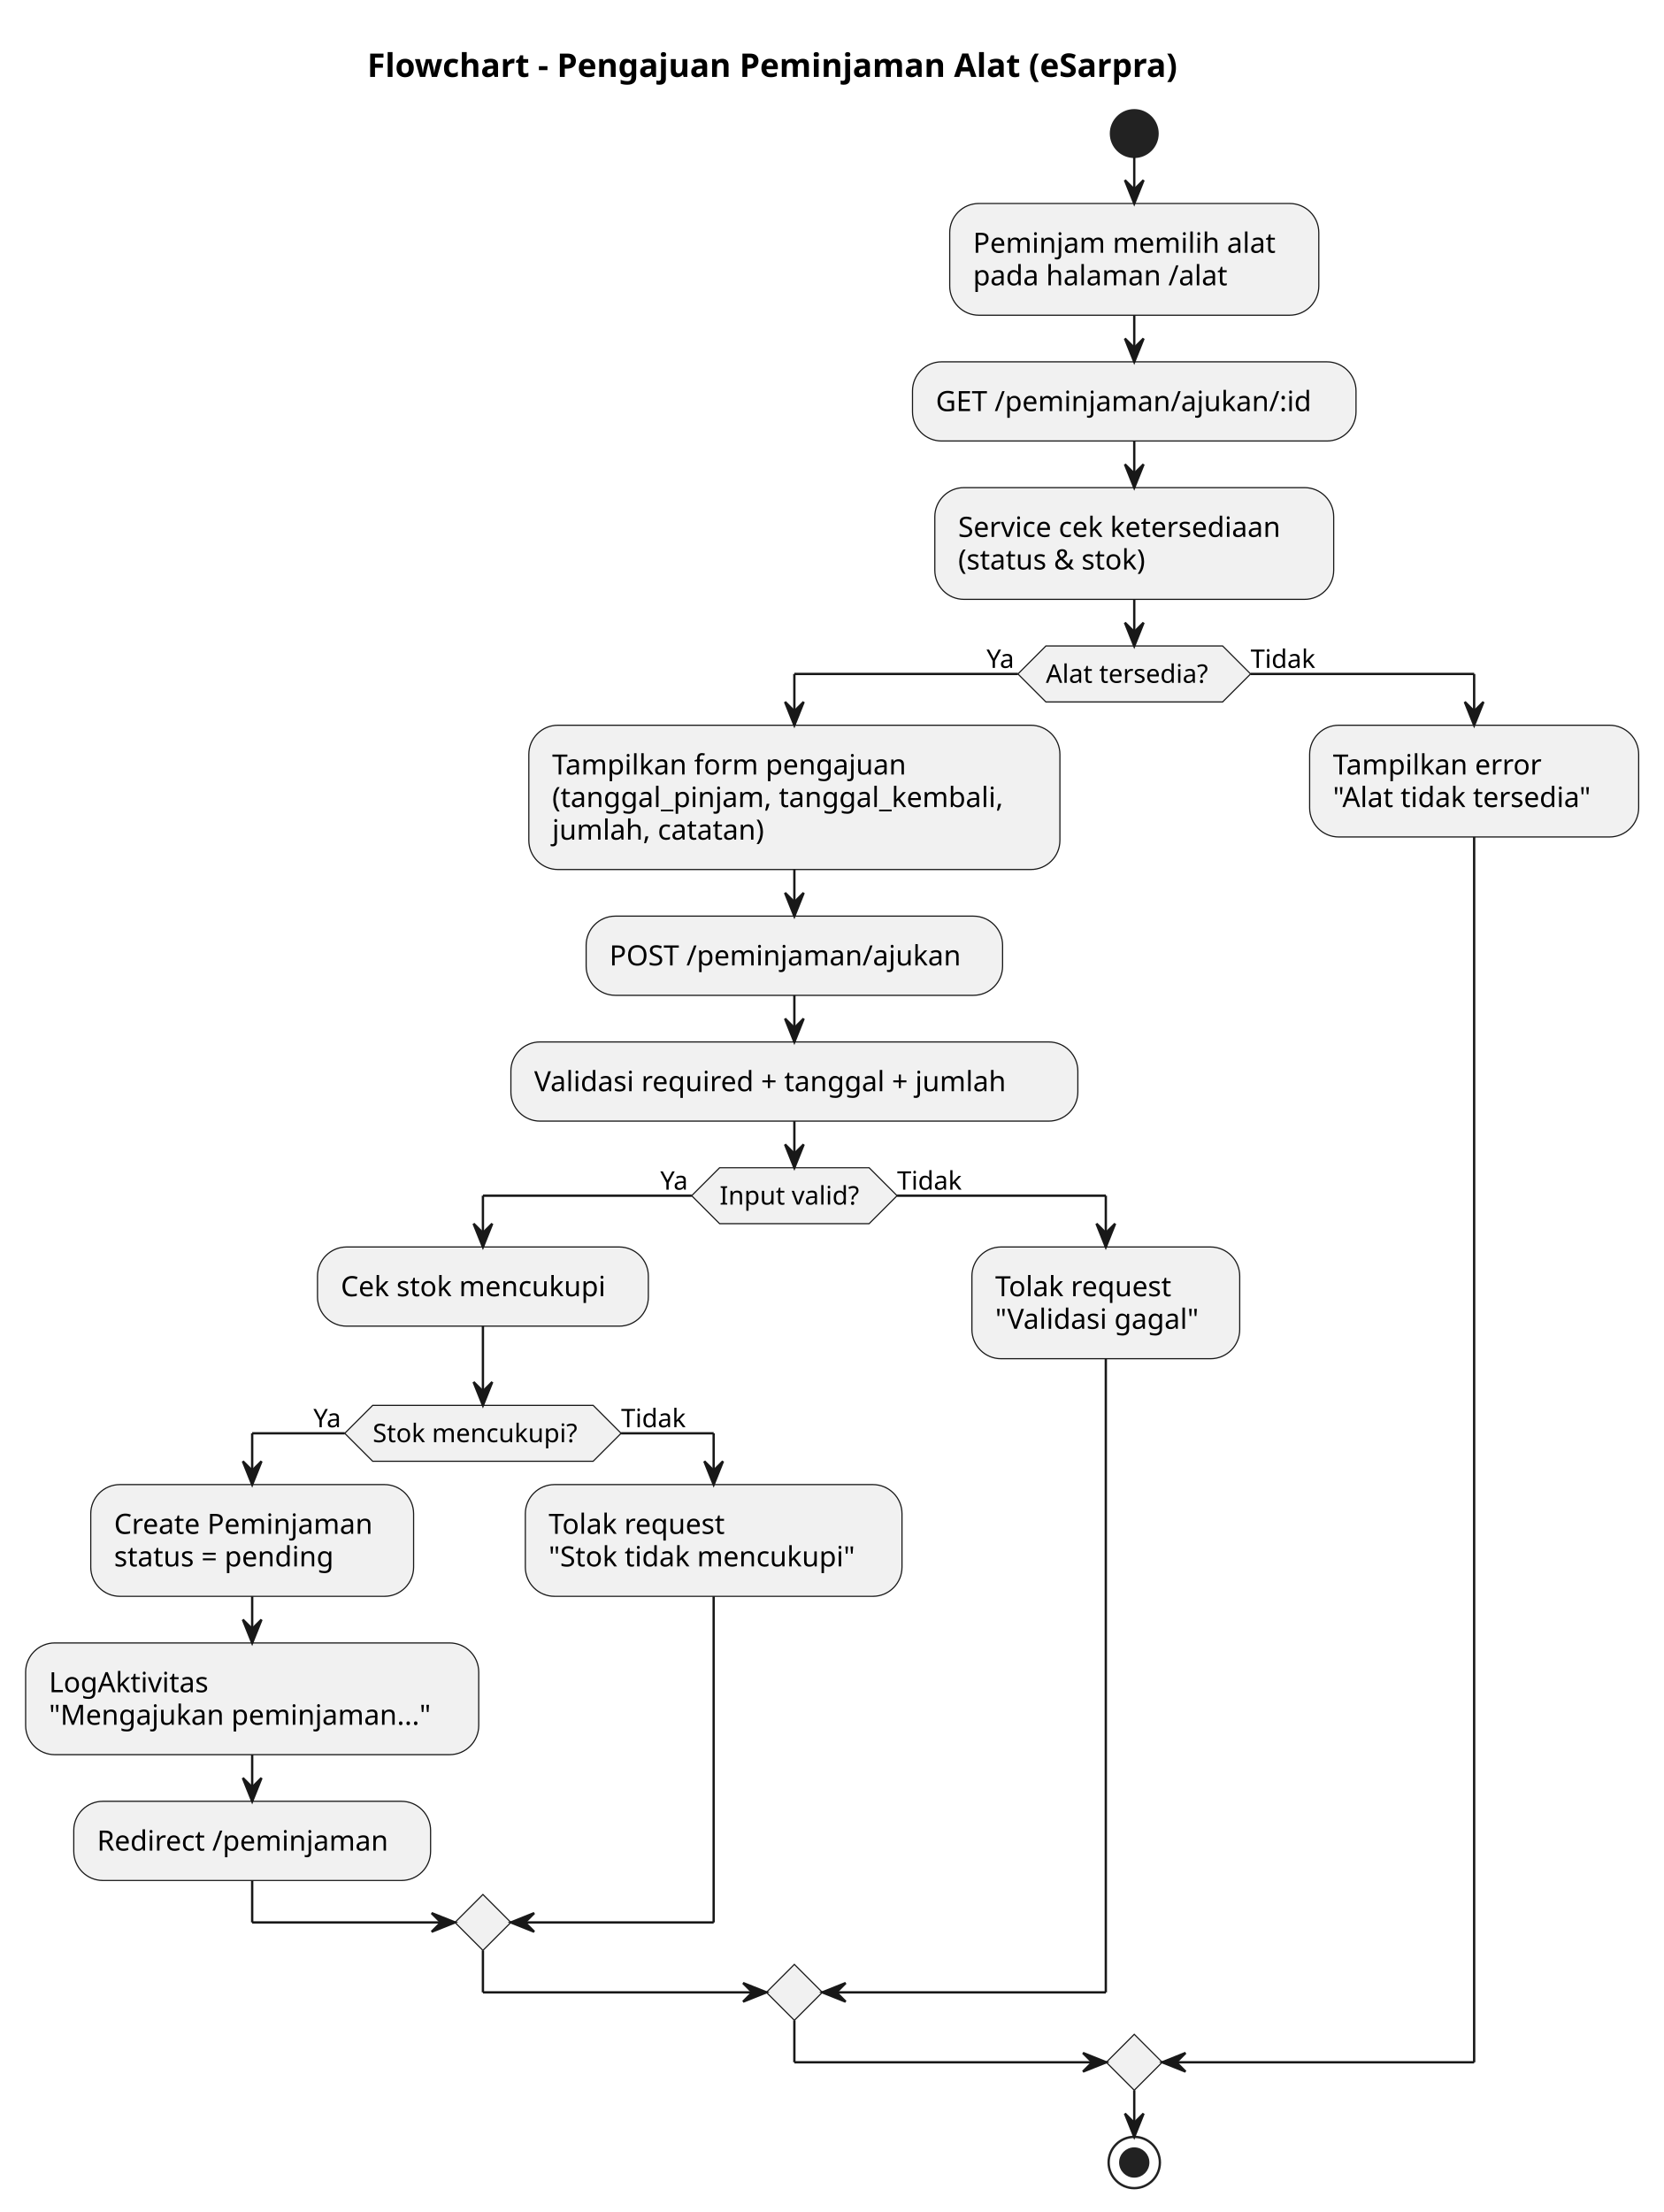
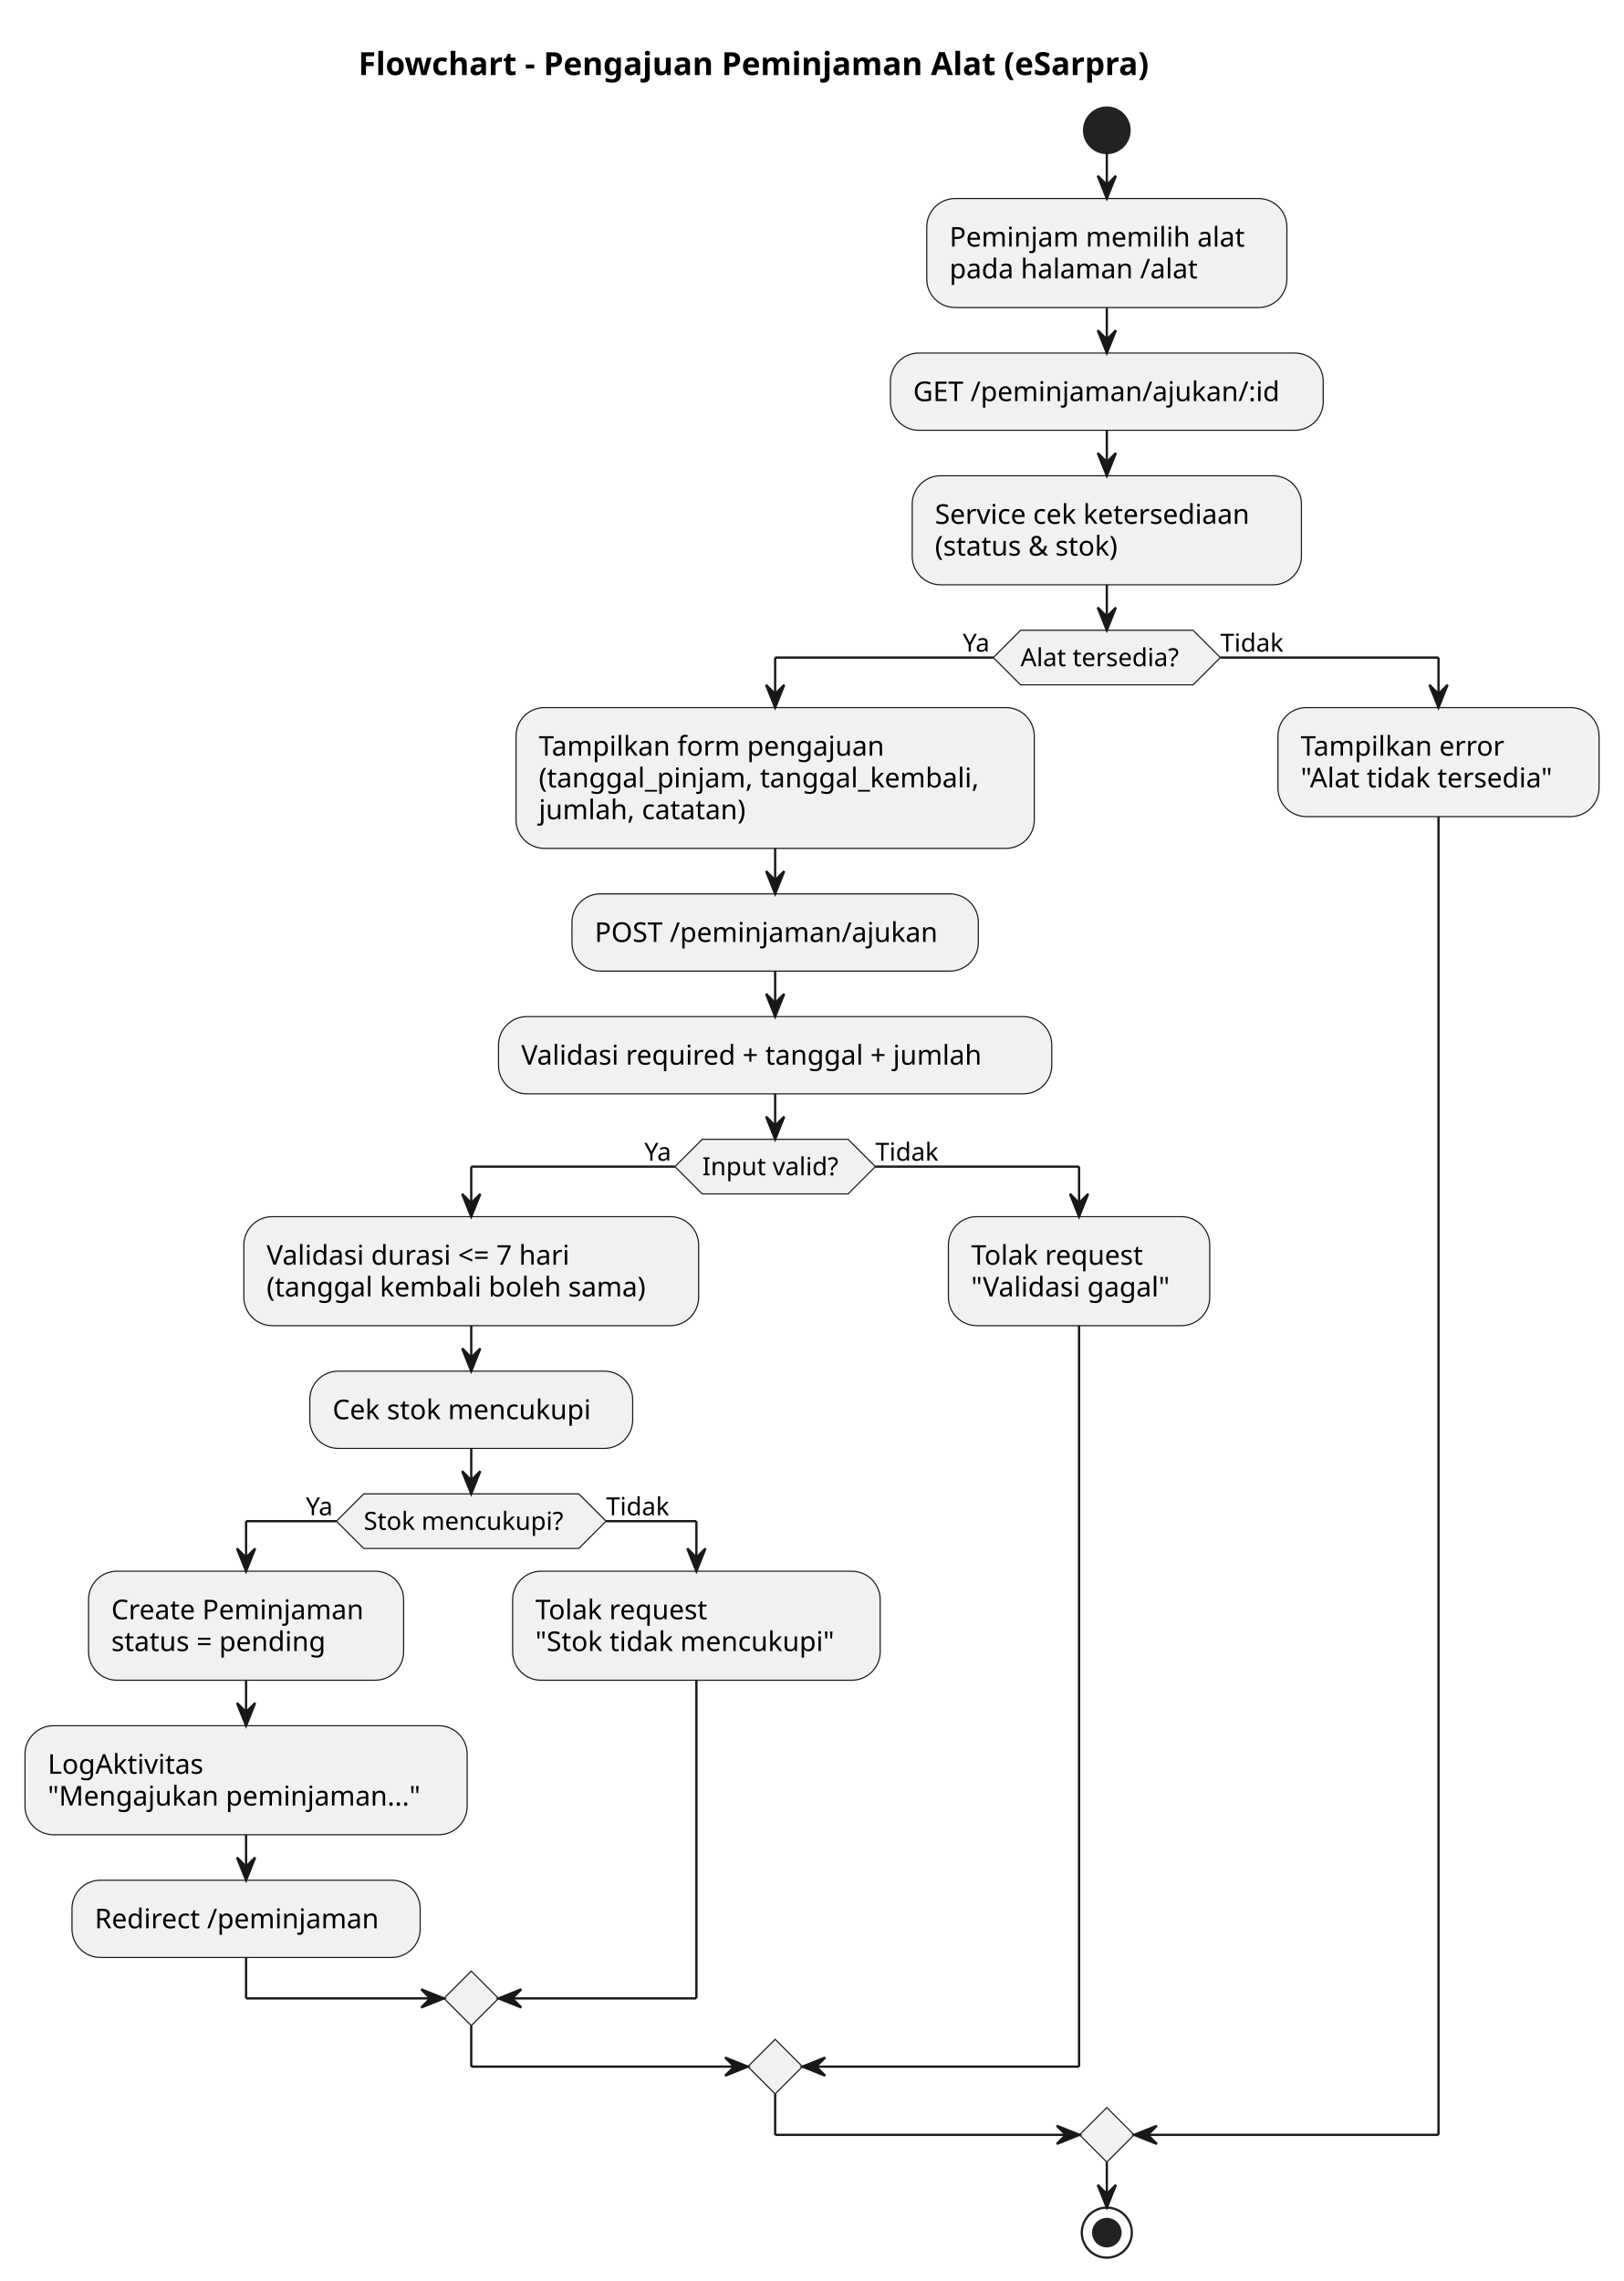
- <svg xmlns="http://www.w3.org/2000/svg" contentStyleType="text/css" data-diagram-type="ACTIVITY" height="949px" preserveAspectRatio="none" style="width:714px;height:949px;background:#FFFFFF;" version="1.1" viewBox="0 0 714 949" width="714px" zoomAndPan="magnify">
+ <svg xmlns="http://www.w3.org/2000/svg" xmlns:html="http://www.w3.org/1999/xhtml" contentStyleType="text/css" data-diagram-type="ACTIVITY" height="1003px" preserveAspectRatio="none" style="width:714px;height:1003px;background:#FFFFFF;" version="1.1" viewBox="0 0 714 1003" width="714px" zoomAndPan="magnify">
  <defs />
  <g>
    <g class="title" data-source-line="1">
      <text fill="#000000" font-family="sans-serif" font-size="14" font-weight="bold" lengthAdjust="spacing" textLength="396.006" x="157.574" y="32.995">Flowchart - Pengajuan Peminjaman Alat (eSarpra)</text>
    </g>
    <ellipse cx="486.712" cy="57.297" fill="#222222" rx="10" ry="10" style="stroke:#222222;stroke-width:1;" />
    <rect fill="#F1F1F1" height="47.938" rx="12.5" ry="12.5" style="stroke:#181818;stroke-width:0.5;" width="158.369" x="407.528" y="87.297" />
    <text fill="#000000" font-family="sans-serif" font-size="12" lengthAdjust="spacing" textLength="138.369" x="417.528" y="108.436">Peminjam memilih alat</text>
    <text fill="#000000" font-family="sans-serif" font-size="12" lengthAdjust="spacing" textLength="116.654" x="417.528" y="122.404">pada halaman /alat</text>
    <rect fill="#F1F1F1" height="33.969" rx="12.5" ry="12.5" style="stroke:#181818;stroke-width:0.5;" width="190.315" x="391.555" y="155.234" />
    <text fill="#000000" font-family="sans-serif" font-size="12" lengthAdjust="spacing" textLength="170.315" x="401.555" y="176.373">GET /peminjaman/ajukan/:id</text>
    <rect fill="#F1F1F1" height="47.938" rx="12.5" ry="12.5" style="stroke:#181818;stroke-width:0.5;" width="171.16" x="401.132" y="209.203" />
    <text fill="#000000" font-family="sans-serif" font-size="12" lengthAdjust="spacing" textLength="151.16" x="411.132" y="230.342">Service cek ketersediaan</text>
    <text fill="#000000" font-family="sans-serif" font-size="12" lengthAdjust="spacing" textLength="88.471" x="411.132" y="244.31">(status &amp; stok)</text>
    <polygon fill="#F1F1F1" points="448.787,277.141,524.638,277.141,536.638,289.141,524.638,301.141,448.787,301.141,436.787,289.141,448.787,277.141" style="stroke:#181818;stroke-width:0.5;" />
    <text fill="#000000" font-family="sans-serif" font-size="11" lengthAdjust="spacing" textLength="75.851" x="448.787" y="292.949">Alat tersedia?</text>
    <text fill="#000000" font-family="sans-serif" font-size="11" lengthAdjust="spacing" textLength="13.46" x="423.327" y="286.546">Ya</text>
    <text fill="#000000" font-family="sans-serif" font-size="11" lengthAdjust="spacing" textLength="29.869" x="536.638" y="286.546">Tidak</text>
    <rect fill="#F1F1F1" height="61.906" rx="12.5" ry="12.5" style="stroke:#181818;stroke-width:0.5;" width="227.891" x="226.92" y="311.141" />
    <text fill="#000000" font-family="sans-serif" font-size="12" lengthAdjust="spacing" textLength="161.859" x="236.92" y="332.279">Tampilkan form pengajuan</text>
    <text fill="#000000" font-family="sans-serif" font-size="12" lengthAdjust="spacing" textLength="207.891" x="236.92" y="346.248">(tanggal_pinjam, tanggal_kembali,</text>
    <text fill="#000000" font-family="sans-serif" font-size="12" lengthAdjust="spacing" textLength="98.906" x="236.92" y="360.217">jumlah, catatan)</text>
    <rect fill="#F1F1F1" height="33.969" rx="12.5" ry="12.5" style="stroke:#181818;stroke-width:0.5;" width="178.695" x="251.517" y="393.047" />
    <text fill="#000000" font-family="sans-serif" font-size="12" lengthAdjust="spacing" textLength="158.695" x="261.517" y="414.185">POST /peminjaman/ajukan</text>
    <rect fill="#F1F1F1" height="33.969" rx="12.5" ry="12.5" style="stroke:#181818;stroke-width:0.5;" width="243.283" x="219.223" y="447.016" />
    <text fill="#000000" font-family="sans-serif" font-size="12" lengthAdjust="spacing" textLength="223.283" x="229.223" y="468.154">Validasi required + tanggal + jumlah</text>
    <polygon fill="#F1F1F1" points="308.783,500.984,372.947,500.984,384.947,512.984,372.947,524.984,308.783,524.984,296.783,512.984,308.783,500.984" style="stroke:#181818;stroke-width:0.5;" />
    <text fill="#000000" font-family="sans-serif" font-size="11" lengthAdjust="spacing" textLength="64.163" x="308.783" y="516.793">Input valid?</text>
    <text fill="#000000" font-family="sans-serif" font-size="11" lengthAdjust="spacing" textLength="13.46" x="283.324" y="510.39">Ya</text>
    <text fill="#000000" font-family="sans-serif" font-size="11" lengthAdjust="spacing" textLength="29.869" x="384.947" y="510.39">Tidak</text>
-     <rect fill="#F1F1F1" height="33.969" rx="12.5" ry="12.5" style="stroke:#181818;stroke-width:0.5;" width="141.975" x="136.236" y="534.984" />
-     <text fill="#000000" font-family="sans-serif" font-size="12" lengthAdjust="spacing" textLength="121.975" x="146.236" y="556.123">Cek stok mencukupi</text>
-     <polygon fill="#F1F1F1" points="159.931,602.922,254.516,602.922,266.516,614.922,254.516,626.922,159.931,626.922,147.931,614.922,159.931,602.922" style="stroke:#181818;stroke-width:0.5;" />
-     <text fill="#000000" font-family="sans-serif" font-size="11" lengthAdjust="spacing" textLength="94.585" x="159.931" y="618.73">Stok mencukupi?</text>
-     <text fill="#000000" font-family="sans-serif" font-size="11" lengthAdjust="spacing" textLength="13.46" x="134.471" y="612.328">Ya</text>
-     <text fill="#000000" font-family="sans-serif" font-size="11" lengthAdjust="spacing" textLength="29.869" x="266.516" y="612.328">Tidak</text>
-     <rect fill="#F1F1F1" height="47.938" rx="12.5" ry="12.5" style="stroke:#181818;stroke-width:0.5;" width="138.535" x="38.943" y="636.922" />
-     <text fill="#000000" font-family="sans-serif" font-size="12" lengthAdjust="spacing" textLength="118.535" x="48.943" y="658.061">Create Peminjaman</text>
-     <text fill="#000000" font-family="sans-serif" font-size="12" lengthAdjust="spacing" textLength="103.336" x="48.943" y="672.029">status = pending</text>
-     <rect fill="#F1F1F1" height="47.938" rx="12.5" ry="12.5" style="stroke:#181818;stroke-width:0.5;" width="194.422" x="11" y="704.859" />
-     <text fill="#000000" font-family="sans-serif" font-size="12" lengthAdjust="spacing" textLength="73.588" x="21" y="725.998">LogAktivitas</text>
-     <text fill="#000000" font-family="sans-serif" font-size="12" lengthAdjust="spacing" textLength="174.422" x="21" y="739.967">"Mengajukan peminjaman..."</text>
-     <rect fill="#F1F1F1" height="33.969" rx="12.5" ry="12.5" style="stroke:#181818;stroke-width:0.5;" width="153.113" x="31.654" y="772.797" />
-     <text fill="#000000" font-family="sans-serif" font-size="12" lengthAdjust="spacing" textLength="133.113" x="41.654" y="793.936">Redirect /peminjaman</text>
-     <rect fill="#F1F1F1" height="47.938" rx="12.5" ry="12.5" style="stroke:#181818;stroke-width:0.5;" width="161.627" x="225.422" y="636.922" />
-     <text fill="#000000" font-family="sans-serif" font-size="12" lengthAdjust="spacing" textLength="82.002" x="235.422" y="658.061">Tolak request</text>
-     <text fill="#000000" font-family="sans-serif" font-size="12" lengthAdjust="spacing" textLength="141.627" x="235.422" y="672.029">"Stok tidak mencukupi"</text>
-     <polygon fill="#F1F1F1" points="207.223,812.766,219.223,824.766,207.223,836.766,195.223,824.766,207.223,812.766" style="stroke:#181818;stroke-width:0.5;" />
+     <rect fill="#F1F1F1" height="47.938" rx="12.5" ry="12.5" style="stroke:#181818;stroke-width:0.5;" width="199.982" x="107.232" y="534.984" />
+     <text fill="#000000" font-family="sans-serif" font-size="12" lengthAdjust="spacing" textLength="150.111" x="117.232" y="556.123">Validasi durasi &lt;= 7 hari</text>
+     <text fill="#000000" font-family="sans-serif" font-size="12" lengthAdjust="spacing" textLength="179.982" x="117.232" y="570.092">(tanggal kembali boleh sama)</text>
+     <rect fill="#F1F1F1" height="33.969" rx="12.5" ry="12.5" style="stroke:#181818;stroke-width:0.5;" width="141.975" x="136.236" y="602.922" />
+     <text fill="#000000" font-family="sans-serif" font-size="12" lengthAdjust="spacing" textLength="121.975" x="146.236" y="624.061">Cek stok mencukupi</text>
+     <polygon fill="#F1F1F1" points="159.931,656.891,254.516,656.891,266.516,668.891,254.516,680.891,159.931,680.891,147.931,668.891,159.931,656.891" style="stroke:#181818;stroke-width:0.5;" />
+     <text fill="#000000" font-family="sans-serif" font-size="11" lengthAdjust="spacing" textLength="94.585" x="159.931" y="672.699">Stok mencukupi?</text>
+     <text fill="#000000" font-family="sans-serif" font-size="11" lengthAdjust="spacing" textLength="13.46" x="134.471" y="666.296">Ya</text>
+     <text fill="#000000" font-family="sans-serif" font-size="11" lengthAdjust="spacing" textLength="29.869" x="266.516" y="666.296">Tidak</text>
+     <rect fill="#F1F1F1" height="47.938" rx="12.5" ry="12.5" style="stroke:#181818;stroke-width:0.5;" width="138.535" x="38.943" y="690.891" />
+     <text fill="#000000" font-family="sans-serif" font-size="12" lengthAdjust="spacing" textLength="118.535" x="48.943" y="712.029">Create Peminjaman</text>
+     <text fill="#000000" font-family="sans-serif" font-size="12" lengthAdjust="spacing" textLength="103.336" x="48.943" y="725.998">status = pending</text>
+     <rect fill="#F1F1F1" height="47.938" rx="12.5" ry="12.5" style="stroke:#181818;stroke-width:0.5;" width="194.422" x="11" y="758.828" />
+     <text fill="#000000" font-family="sans-serif" font-size="12" lengthAdjust="spacing" textLength="73.588" x="21" y="779.967">LogAktivitas</text>
+     <text fill="#000000" font-family="sans-serif" font-size="12" lengthAdjust="spacing" textLength="174.422" x="21" y="793.936">"Mengajukan peminjaman..."</text>
+     <rect fill="#F1F1F1" height="33.969" rx="12.5" ry="12.5" style="stroke:#181818;stroke-width:0.5;" width="153.113" x="31.654" y="826.766" />
+     <text fill="#000000" font-family="sans-serif" font-size="12" lengthAdjust="spacing" textLength="133.113" x="41.654" y="847.904">Redirect /peminjaman</text>
+     <rect fill="#F1F1F1" height="47.938" rx="12.5" ry="12.5" style="stroke:#181818;stroke-width:0.5;" width="161.627" x="225.422" y="690.891" />
+     <text fill="#000000" font-family="sans-serif" font-size="12" lengthAdjust="spacing" textLength="82.002" x="235.422" y="712.029">Tolak request</text>
+     <text fill="#000000" font-family="sans-serif" font-size="12" lengthAdjust="spacing" textLength="141.627" x="235.422" y="725.998">"Stok tidak mencukupi"</text>
+     <polygon fill="#F1F1F1" points="207.223,866.734,219.223,878.734,207.223,890.734,195.223,878.734,207.223,866.734" style="stroke:#181818;stroke-width:0.5;" />
    <rect fill="#F1F1F1" height="47.938" rx="12.5" ry="12.5" style="stroke:#181818;stroke-width:0.5;" width="114.916" x="417.049" y="534.984" />
    <text fill="#000000" font-family="sans-serif" font-size="12" lengthAdjust="spacing" textLength="82.002" x="427.049" y="556.123">Tolak request</text>
    <text fill="#000000" font-family="sans-serif" font-size="12" lengthAdjust="spacing" textLength="94.916" x="427.049" y="570.092">"Validasi gagal"</text>
-     <polygon fill="#F1F1F1" points="340.865,842.766,352.865,854.766,340.865,866.766,328.865,854.766,340.865,842.766" style="stroke:#181818;stroke-width:0.5;" />
+     <polygon fill="#F1F1F1" points="340.865,896.734,352.865,908.734,340.865,920.734,328.865,908.734,340.865,896.734" style="stroke:#181818;stroke-width:0.5;" />
    <rect fill="#F1F1F1" height="47.938" rx="12.5" ry="12.5" style="stroke:#181818;stroke-width:0.5;" width="141.19" x="561.965" y="311.141" />
    <text fill="#000000" font-family="sans-serif" font-size="12" lengthAdjust="spacing" textLength="95.906" x="571.965" y="332.279">Tampilkan error</text>
    <text fill="#000000" font-family="sans-serif" font-size="12" lengthAdjust="spacing" textLength="121.189" x="571.965" y="346.248">"Alat tidak tersedia"</text>
-     <polygon fill="#F1F1F1" points="486.712,872.766,498.712,884.766,486.712,896.766,474.712,884.766,486.712,872.766" style="stroke:#181818;stroke-width:0.5;" />
-     <ellipse cx="486.712" cy="927.766" fill="none" rx="11" ry="11" style="stroke:#222222;stroke-width:1;" />
-     <ellipse cx="486.712" cy="927.766" fill="#222222" rx="6" ry="6" style="stroke:#222222;stroke-width:1;" />
+     <polygon fill="#F1F1F1" points="486.712,926.734,498.712,938.734,486.712,950.734,474.712,938.734,486.712,926.734" style="stroke:#181818;stroke-width:0.5;" />
+     <ellipse cx="486.712" cy="981.734" fill="none" rx="11" ry="11" style="stroke:#222222;stroke-width:1;" />
+     <ellipse cx="486.712" cy="981.734" fill="#222222" rx="6" ry="6" style="stroke:#222222;stroke-width:1;" />
    <line style="stroke:#181818;stroke-width:1;" x1="486.712" x2="486.712" y1="67.297" y2="87.297" />
    <polygon fill="#181818" points="482.712,77.297,486.712,87.297,490.712,77.297,486.712,81.297" style="stroke:#181818;stroke-width:1;" />
    <line style="stroke:#181818;stroke-width:1;" x1="486.712" x2="486.712" y1="135.234" y2="155.234" />
    <polygon fill="#181818" points="482.712,145.234,486.712,155.234,490.712,145.234,486.712,149.234" style="stroke:#181818;stroke-width:1;" />
    <line style="stroke:#181818;stroke-width:1;" x1="486.712" x2="486.712" y1="189.203" y2="209.203" />
    <polygon fill="#181818" points="482.712,199.203,486.712,209.203,490.712,199.203,486.712,203.203" style="stroke:#181818;stroke-width:1;" />
    <line style="stroke:#181818;stroke-width:1;" x1="340.865" x2="340.865" y1="373.047" y2="393.047" />
    <polygon fill="#181818" points="336.865,383.047,340.865,393.047,344.865,383.047,340.865,387.047" style="stroke:#181818;stroke-width:1;" />
    <line style="stroke:#181818;stroke-width:1;" x1="340.865" x2="340.865" y1="427.016" y2="447.016" />
    <polygon fill="#181818" points="336.865,437.016,340.865,447.016,344.865,437.016,340.865,441.016" style="stroke:#181818;stroke-width:1;" />
-     <line style="stroke:#181818;stroke-width:1;" x1="108.211" x2="108.211" y1="684.859" y2="704.859" />
-     <polygon fill="#181818" points="104.211,694.859,108.211,704.859,112.211,694.859,108.211,698.859" style="stroke:#181818;stroke-width:1;" />
-     <line style="stroke:#181818;stroke-width:1;" x1="108.211" x2="108.211" y1="752.797" y2="772.797" />
-     <polygon fill="#181818" points="104.211,762.797,108.211,772.797,112.211,762.797,108.211,766.797" style="stroke:#181818;stroke-width:1;" />
-     <line style="stroke:#181818;stroke-width:1;" x1="147.931" x2="108.211" y1="614.922" y2="614.922" />
-     <line style="stroke:#181818;stroke-width:1;" x1="108.211" x2="108.211" y1="614.922" y2="636.922" />
-     <polygon fill="#181818" points="104.211,626.922,108.211,636.922,112.211,626.922,108.211,630.922" style="stroke:#181818;stroke-width:1;" />
-     <line style="stroke:#181818;stroke-width:1;" x1="266.516" x2="306.235" y1="614.922" y2="614.922" />
-     <line style="stroke:#181818;stroke-width:1;" x1="306.235" x2="306.235" y1="614.922" y2="636.922" />
-     <polygon fill="#181818" points="302.235,626.922,306.235,636.922,310.235,626.922,306.235,630.922" style="stroke:#181818;stroke-width:1;" />
-     <line style="stroke:#181818;stroke-width:1;" x1="108.211" x2="108.211" y1="806.766" y2="824.766" />
-     <line style="stroke:#181818;stroke-width:1;" x1="108.211" x2="195.223" y1="824.766" y2="824.766" />
-     <polygon fill="#181818" points="185.223,820.766,195.223,824.766,185.223,828.766,189.223,824.766" style="stroke:#181818;stroke-width:1;" />
-     <line style="stroke:#181818;stroke-width:1;" x1="306.235" x2="306.235" y1="684.859" y2="824.766" />
-     <line style="stroke:#181818;stroke-width:1;" x1="306.235" x2="219.223" y1="824.766" y2="824.766" />
-     <polygon fill="#181818" points="229.223,820.766,219.223,824.766,229.223,828.766,225.223,824.766" style="stroke:#181818;stroke-width:1;" />
-     <line style="stroke:#181818;stroke-width:1;" x1="207.223" x2="207.223" y1="568.953" y2="602.922" />
+     <line style="stroke:#181818;stroke-width:1;" x1="207.223" x2="207.223" y1="582.922" y2="602.922" />
    <polygon fill="#181818" points="203.223,592.922,207.223,602.922,211.223,592.922,207.223,596.922" style="stroke:#181818;stroke-width:1;" />
+     <line style="stroke:#181818;stroke-width:1;" x1="108.211" x2="108.211" y1="738.828" y2="758.828" />
+     <polygon fill="#181818" points="104.211,748.828,108.211,758.828,112.211,748.828,108.211,752.828" style="stroke:#181818;stroke-width:1;" />
+     <line style="stroke:#181818;stroke-width:1;" x1="108.211" x2="108.211" y1="806.766" y2="826.766" />
+     <polygon fill="#181818" points="104.211,816.766,108.211,826.766,112.211,816.766,108.211,820.766" style="stroke:#181818;stroke-width:1;" />
+     <line style="stroke:#181818;stroke-width:1;" x1="147.931" x2="108.211" y1="668.891" y2="668.891" />
+     <line style="stroke:#181818;stroke-width:1;" x1="108.211" x2="108.211" y1="668.891" y2="690.891" />
+     <polygon fill="#181818" points="104.211,680.891,108.211,690.891,112.211,680.891,108.211,684.891" style="stroke:#181818;stroke-width:1;" />
+     <line style="stroke:#181818;stroke-width:1;" x1="266.516" x2="306.235" y1="668.891" y2="668.891" />
+     <line style="stroke:#181818;stroke-width:1;" x1="306.235" x2="306.235" y1="668.891" y2="690.891" />
+     <polygon fill="#181818" points="302.235,680.891,306.235,690.891,310.235,680.891,306.235,684.891" style="stroke:#181818;stroke-width:1;" />
+     <line style="stroke:#181818;stroke-width:1;" x1="108.211" x2="108.211" y1="860.734" y2="878.734" />
+     <line style="stroke:#181818;stroke-width:1;" x1="108.211" x2="195.223" y1="878.734" y2="878.734" />
+     <polygon fill="#181818" points="185.223,874.734,195.223,878.734,185.223,882.734,189.223,878.734" style="stroke:#181818;stroke-width:1;" />
+     <line style="stroke:#181818;stroke-width:1;" x1="306.235" x2="306.235" y1="738.828" y2="878.734" />
+     <line style="stroke:#181818;stroke-width:1;" x1="306.235" x2="219.223" y1="878.734" y2="878.734" />
+     <polygon fill="#181818" points="229.223,874.734,219.223,878.734,229.223,882.734,225.223,878.734" style="stroke:#181818;stroke-width:1;" />
+     <line style="stroke:#181818;stroke-width:1;" x1="207.223" x2="207.223" y1="636.891" y2="656.891" />
+     <polygon fill="#181818" points="203.223,646.891,207.223,656.891,211.223,646.891,207.223,650.891" style="stroke:#181818;stroke-width:1;" />
    <line style="stroke:#181818;stroke-width:1;" x1="296.783" x2="207.223" y1="512.984" y2="512.984" />
    <line style="stroke:#181818;stroke-width:1;" x1="207.223" x2="207.223" y1="512.984" y2="534.984" />
    <polygon fill="#181818" points="203.223,524.984,207.223,534.984,211.223,524.984,207.223,528.984" style="stroke:#181818;stroke-width:1;" />
    <line style="stroke:#181818;stroke-width:1;" x1="384.947" x2="474.507" y1="512.984" y2="512.984" />
    <line style="stroke:#181818;stroke-width:1;" x1="474.507" x2="474.507" y1="512.984" y2="534.984" />
    <polygon fill="#181818" points="470.507,524.984,474.507,534.984,478.507,524.984,474.507,528.984" style="stroke:#181818;stroke-width:1;" />
-     <line style="stroke:#181818;stroke-width:1;" x1="207.223" x2="207.223" y1="836.766" y2="854.766" />
-     <line style="stroke:#181818;stroke-width:1;" x1="207.223" x2="328.865" y1="854.766" y2="854.766" />
-     <polygon fill="#181818" points="318.865,850.766,328.865,854.766,318.865,858.766,322.865,854.766" style="stroke:#181818;stroke-width:1;" />
-     <line style="stroke:#181818;stroke-width:1;" x1="474.507" x2="474.507" y1="582.922" y2="854.766" />
-     <line style="stroke:#181818;stroke-width:1;" x1="474.507" x2="352.865" y1="854.766" y2="854.766" />
-     <polygon fill="#181818" points="362.865,850.766,352.865,854.766,362.865,858.766,358.865,854.766" style="stroke:#181818;stroke-width:1;" />
+     <line style="stroke:#181818;stroke-width:1;" x1="207.223" x2="207.223" y1="890.734" y2="908.734" />
+     <line style="stroke:#181818;stroke-width:1;" x1="207.223" x2="328.865" y1="908.734" y2="908.734" />
+     <polygon fill="#181818" points="318.865,904.734,328.865,908.734,318.865,912.734,322.865,908.734" style="stroke:#181818;stroke-width:1;" />
+     <line style="stroke:#181818;stroke-width:1;" x1="474.507" x2="474.507" y1="582.922" y2="908.734" />
+     <line style="stroke:#181818;stroke-width:1;" x1="474.507" x2="352.865" y1="908.734" y2="908.734" />
+     <polygon fill="#181818" points="362.865,904.734,352.865,908.734,362.865,912.734,358.865,908.734" style="stroke:#181818;stroke-width:1;" />
    <line style="stroke:#181818;stroke-width:1;" x1="340.865" x2="340.865" y1="480.984" y2="500.984" />
    <polygon fill="#181818" points="336.865,490.984,340.865,500.984,344.865,490.984,340.865,494.984" style="stroke:#181818;stroke-width:1;" />
    <line style="stroke:#181818;stroke-width:1;" x1="436.787" x2="340.865" y1="289.141" y2="289.141" />
    <line style="stroke:#181818;stroke-width:1;" x1="340.865" x2="340.865" y1="289.141" y2="311.141" />
    <polygon fill="#181818" points="336.865,301.141,340.865,311.141,344.865,301.141,340.865,305.141" style="stroke:#181818;stroke-width:1;" />
    <line style="stroke:#181818;stroke-width:1;" x1="536.638" x2="632.56" y1="289.141" y2="289.141" />
    <line style="stroke:#181818;stroke-width:1;" x1="632.56" x2="632.56" y1="289.141" y2="311.141" />
    <polygon fill="#181818" points="628.56,301.141,632.56,311.141,636.56,301.141,632.56,305.141" style="stroke:#181818;stroke-width:1;" />
-     <line style="stroke:#181818;stroke-width:1;" x1="340.865" x2="340.865" y1="866.766" y2="884.766" />
-     <line style="stroke:#181818;stroke-width:1;" x1="340.865" x2="474.712" y1="884.766" y2="884.766" />
-     <polygon fill="#181818" points="464.712,880.766,474.712,884.766,464.712,888.766,468.712,884.766" style="stroke:#181818;stroke-width:1;" />
-     <line style="stroke:#181818;stroke-width:1;" x1="632.56" x2="632.56" y1="359.078" y2="884.766" />
-     <line style="stroke:#181818;stroke-width:1;" x1="632.56" x2="498.712" y1="884.766" y2="884.766" />
-     <polygon fill="#181818" points="508.712,880.766,498.712,884.766,508.712,888.766,504.712,884.766" style="stroke:#181818;stroke-width:1;" />
+     <line style="stroke:#181818;stroke-width:1;" x1="340.865" x2="340.865" y1="920.734" y2="938.734" />
+     <line style="stroke:#181818;stroke-width:1;" x1="340.865" x2="474.712" y1="938.734" y2="938.734" />
+     <polygon fill="#181818" points="464.712,934.734,474.712,938.734,464.712,942.734,468.712,938.734" style="stroke:#181818;stroke-width:1;" />
+     <line style="stroke:#181818;stroke-width:1;" x1="632.56" x2="632.56" y1="359.078" y2="938.734" />
+     <line style="stroke:#181818;stroke-width:1;" x1="632.56" x2="498.712" y1="938.734" y2="938.734" />
+     <polygon fill="#181818" points="508.712,934.734,498.712,938.734,508.712,942.734,504.712,938.734" style="stroke:#181818;stroke-width:1;" />
    <line style="stroke:#181818;stroke-width:1;" x1="486.712" x2="486.712" y1="257.141" y2="277.141" />
    <polygon fill="#181818" points="482.712,267.141,486.712,277.141,490.712,267.141,486.712,271.141" style="stroke:#181818;stroke-width:1;" />
-     <line style="stroke:#181818;stroke-width:1;" x1="486.712" x2="486.712" y1="896.766" y2="916.766" />
-     <polygon fill="#181818" points="482.712,906.766,486.712,916.766,490.712,906.766,486.712,910.766" style="stroke:#181818;stroke-width:1;" />
+     <line style="stroke:#181818;stroke-width:1;" x1="486.712" x2="486.712" y1="950.734" y2="970.734" />
+     <polygon fill="#181818" points="482.712,960.734,486.712,970.734,490.712,960.734,486.712,964.734" style="stroke:#181818;stroke-width:1;" />
  </g>
+   <html:style id="VMst0.9006945788054783">.select-text-inside-a-link{ -moz-user-select: text!important; }</html:style>
</svg>
